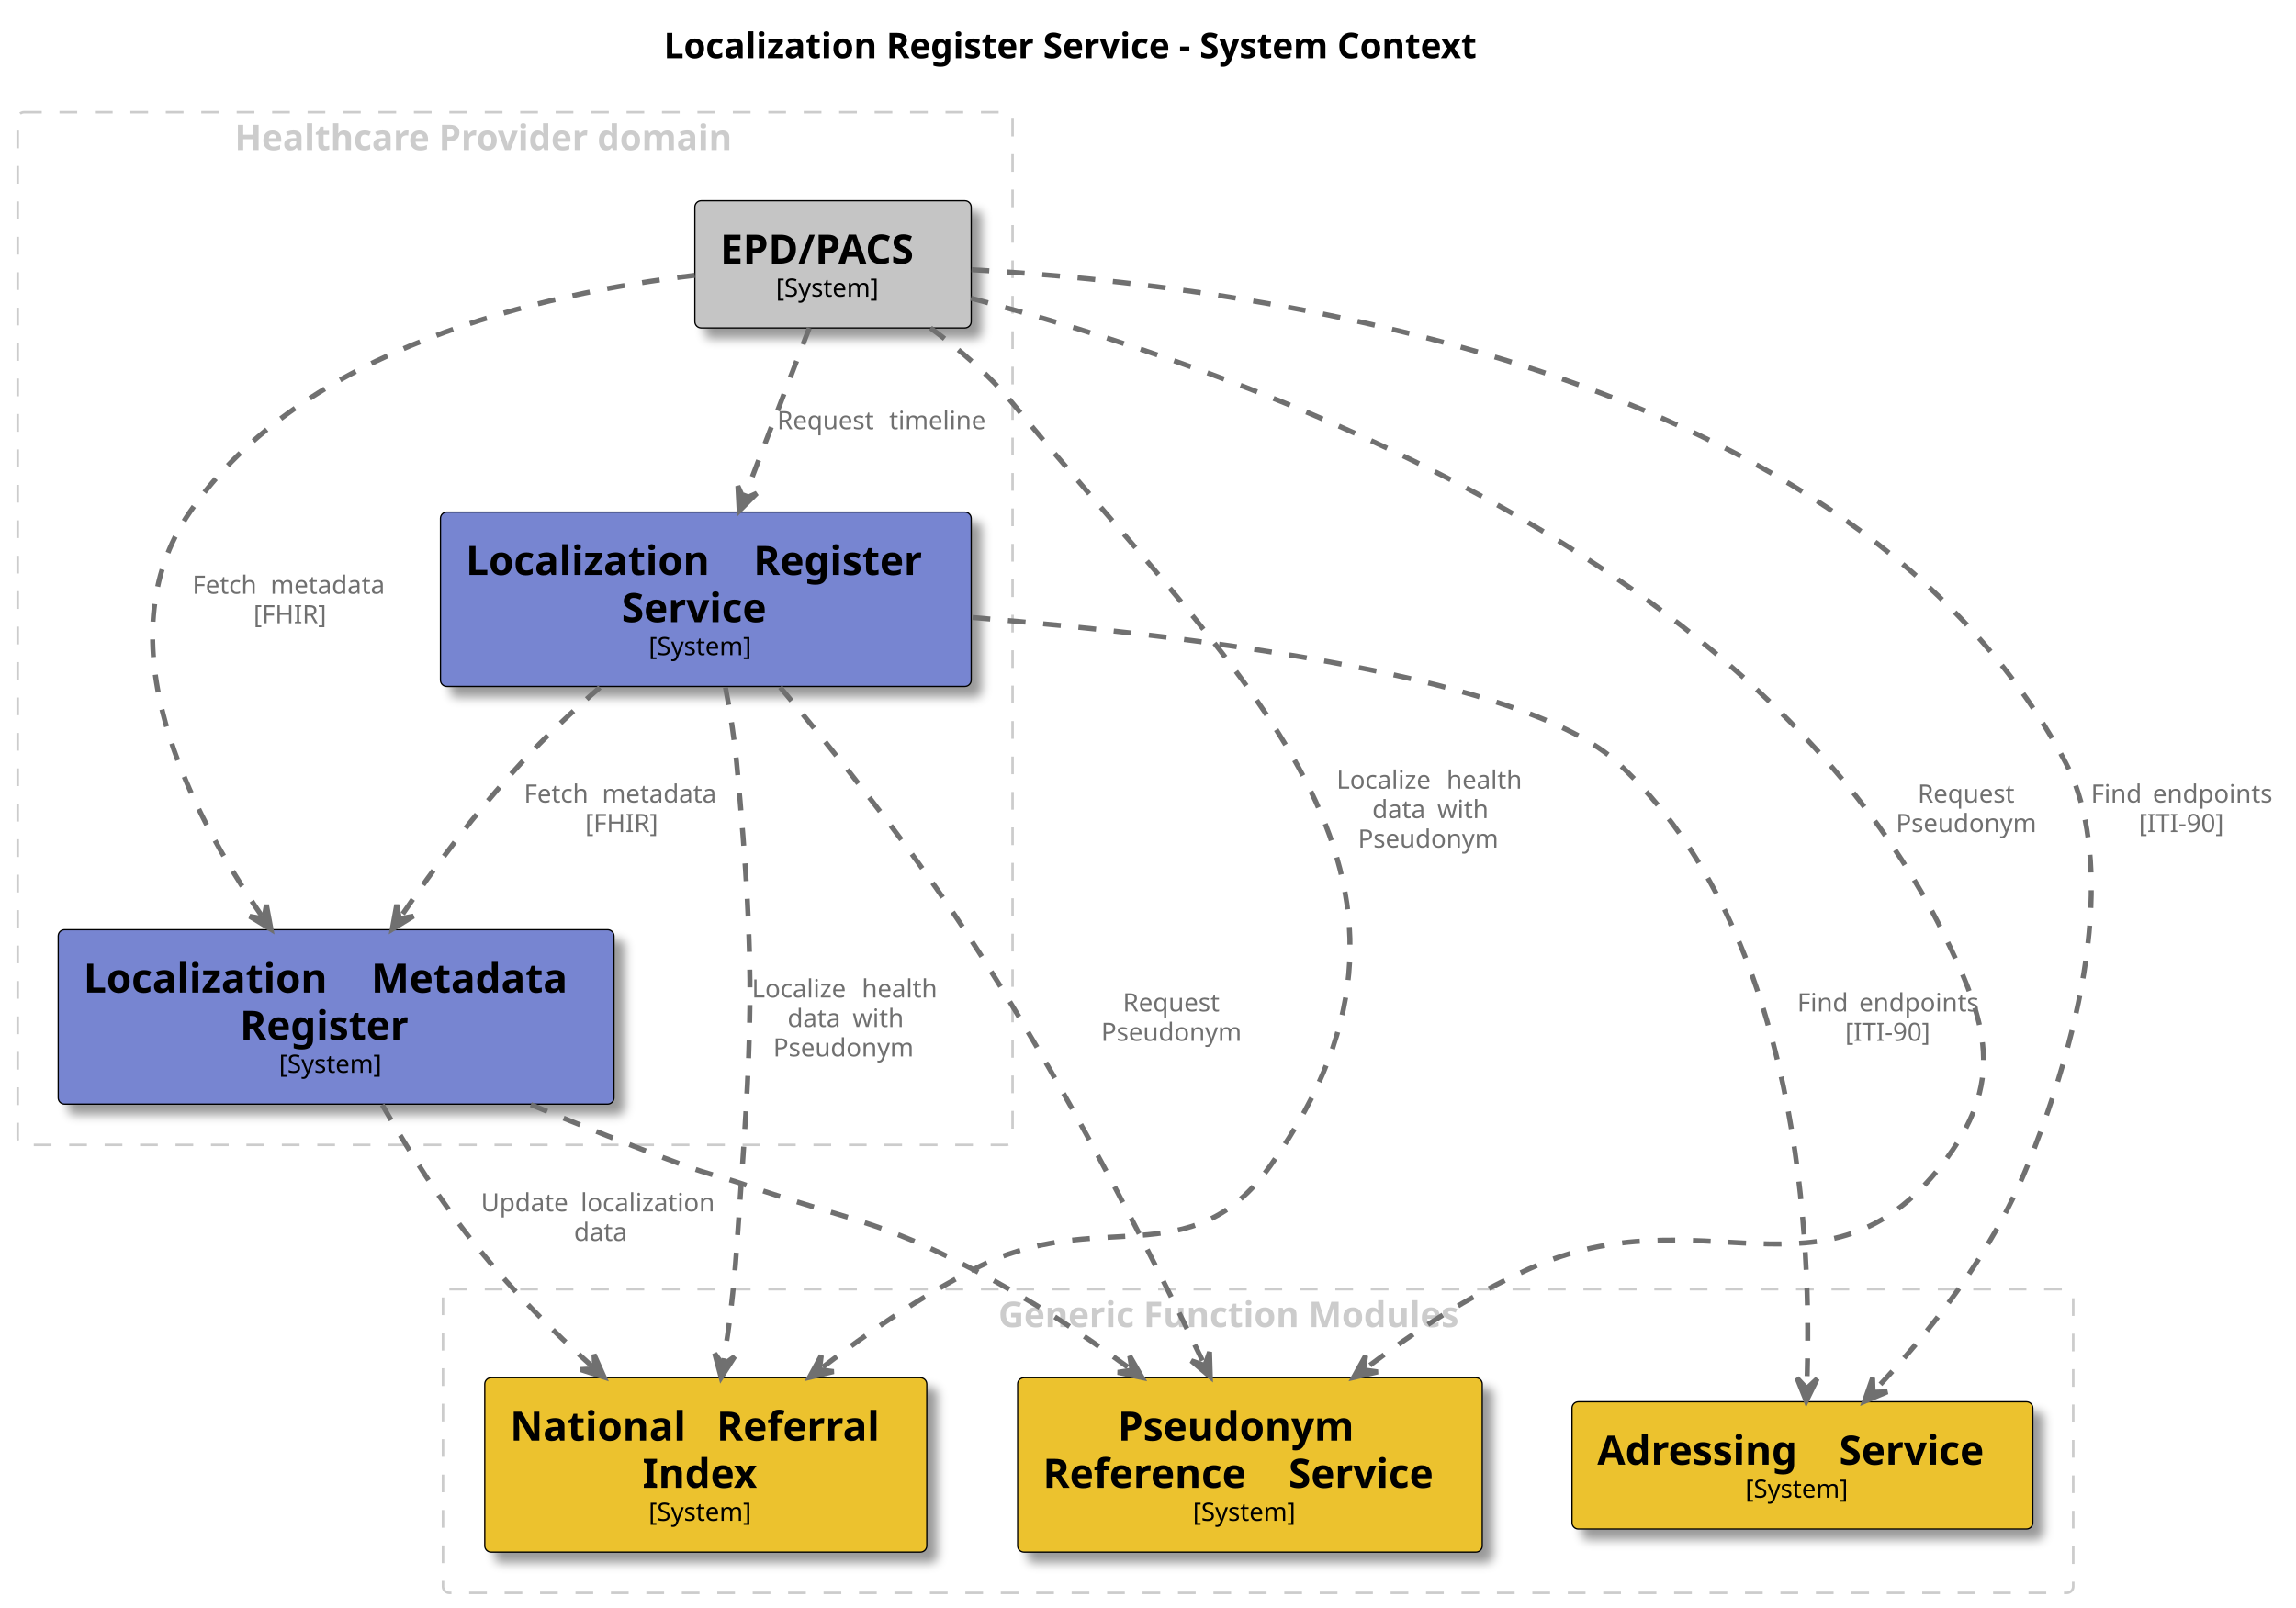
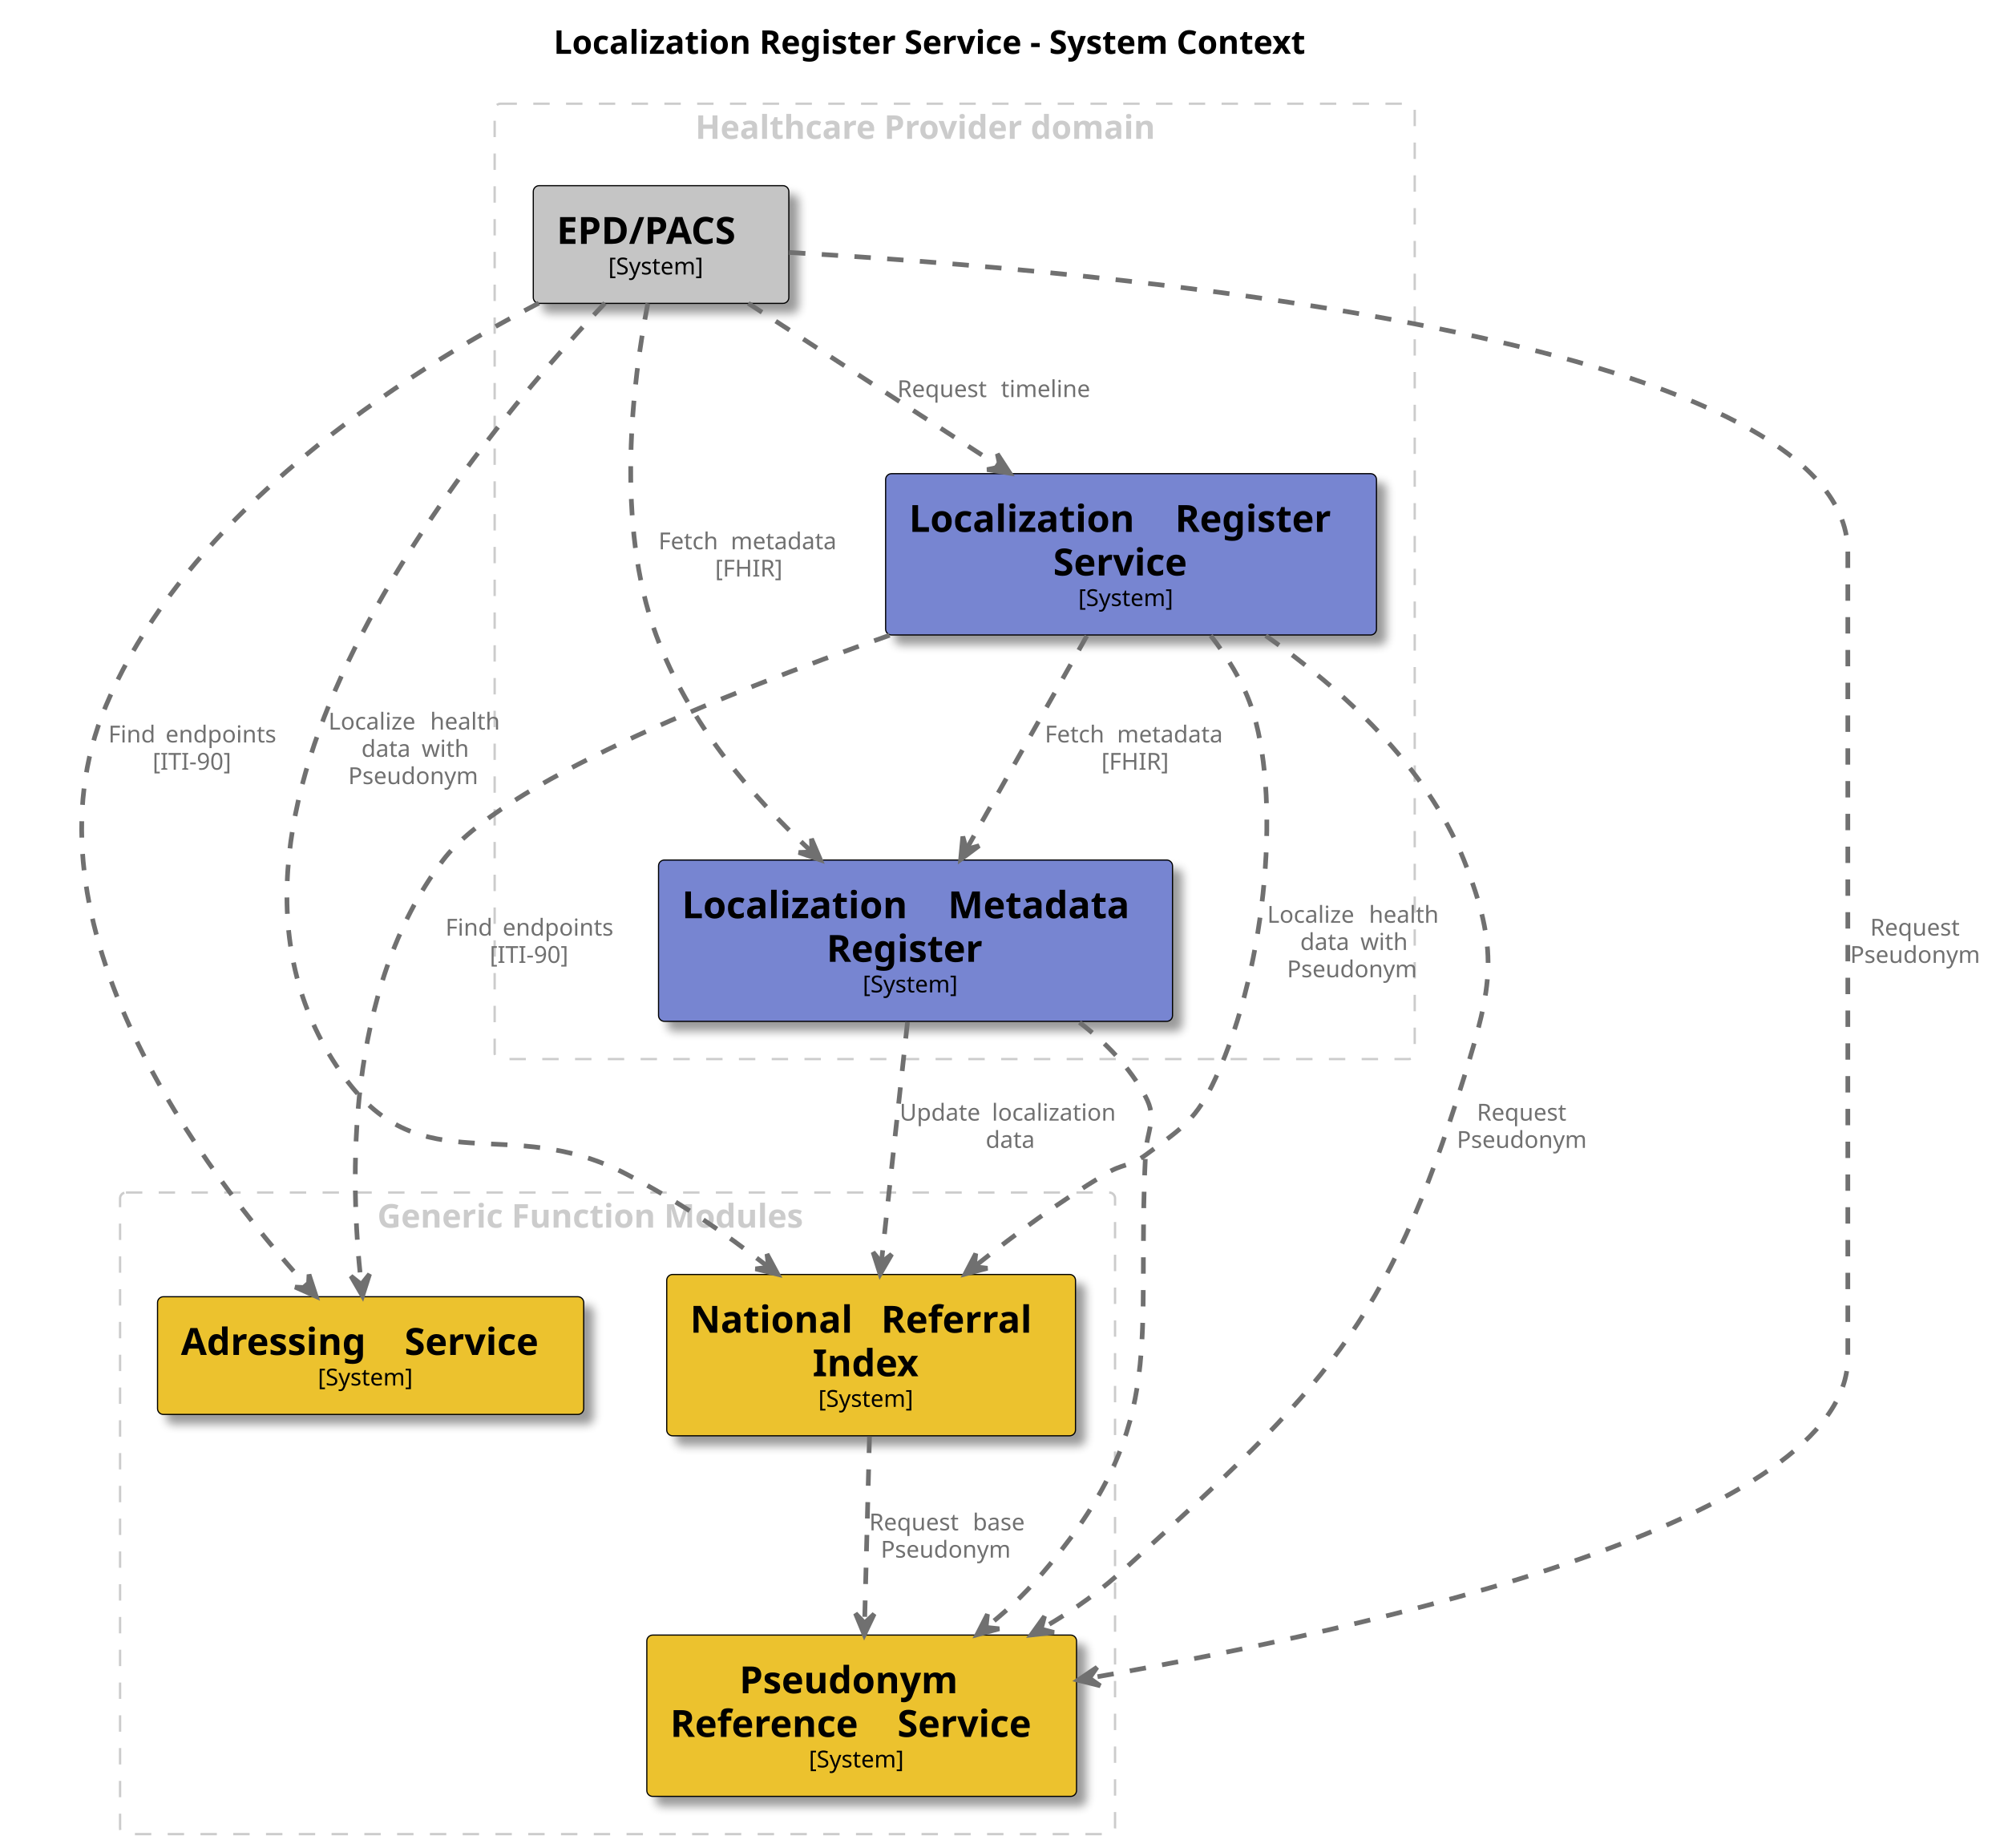
- <svg xmlns="http://www.w3.org/2000/svg" contentStyleType="text/css" height="635px" preserveAspectRatio="none" style="width:907px;height:635px;background:#FFFFFF;" version="1.1" viewBox="0 0 907 635" width="907px" zoomAndPan="magnify">
+ <svg xmlns="http://www.w3.org/2000/svg" contentStyleType="text/css" height="789px" preserveAspectRatio="none" style="width:856px;height:789px;background:#FFFFFF;" version="1.1" viewBox="0 0 856 789" width="856px" zoomAndPan="magnify">
  <defs>
-     <filter height="300%" id="f183mgp2552uwe" width="300%" x="-1" y="-1">
+     <filter height="300%" id="f1ecqwmw5v5ol1" width="300%" x="-1" y="-1">
      <feGaussianBlur result="blurOut" stdDeviation="2.0" />
      <feColorMatrix in="blurOut" result="blurOut2" type="matrix" values="0 0 0 0 0 0 0 0 0 0 0 0 0 0 0 0 0 0 .4 0" />
      <feOffset dx="4.0" dy="4.0" in="blurOut2" result="blurOut3" />
      <feBlend in="SourceGraphic" in2="blurOut3" mode="normal" />
    </filter>
  </defs>
  <g>
-     <text fill="#000000" font-family="sans-serif" font-size="14" font-weight="bold" lengthAdjust="spacing" textLength="369.544" x="262.201" y="22.995">Localization Register Service - System Context</text>
+     <text fill="#000000" font-family="sans-serif" font-size="14" font-weight="bold" lengthAdjust="spacing" textLength="369.544" x="236.47" y="22.995">Localization Register Service - System Context</text>
    <g id="cluster_group1">
-       <rect fill="none" height="120" rx="2.5" ry="2.5" style="stroke:#CCCCCC;stroke-width:1.0;stroke-dasharray:7.0,7.0;" width="644" x="175" y="509.297" />
-       <text fill="#CCCCCC" font-family="sans-serif" font-size="14" font-weight="bold" lengthAdjust="spacing" textLength="205.235" x="394.382" y="524.292">Generic Function Modules</text>
+       <rect fill="none" height="274" rx="2.5" ry="2.5" style="stroke:#CCCCCC;stroke-width:1.0;stroke-dasharray:7.0,7.0;" width="425" x="51.29" y="509.297" />
+       <text fill="#CCCCCC" font-family="sans-serif" font-size="14" font-weight="bold" lengthAdjust="spacing" textLength="205.235" x="161.172" y="524.292">Generic Function Modules</text>
    </g>
    <g id="cluster_group2">
-       <rect fill="none" height="408" rx="2.5" ry="2.5" style="stroke:#CCCCCC;stroke-width:1.0;stroke-dasharray:7.0,7.0;" width="393" x="7" y="44.297" />
-       <text fill="#CCCCCC" font-family="sans-serif" font-size="14" font-weight="bold" lengthAdjust="spacing" textLength="221.58" x="92.71" y="59.292">Healthcare Provider domain</text>
+       <rect fill="none" height="408" rx="2.5" ry="2.5" style="stroke:#CCCCCC;stroke-width:1.0;stroke-dasharray:7.0,7.0;" width="393" x="211.29" y="44.297" />
+       <text fill="#CCCCCC" font-family="sans-serif" font-size="14" font-weight="bold" lengthAdjust="spacing" textLength="221.58" x="297" y="59.292">Healthcare Provider domain</text>
    </g>
    <g id="elem_PseudonymReferenceService">
-       <rect fill="#ECC22E" filter="url(#f183mgp2552uwe)" height="68.891" rx="2.5" ry="2.5" style="stroke:#000000;stroke-width:0.5;" width="183.539" x="402" y="544.297" />
-       <text fill="#000000" font-family="sans-serif" font-size="16" font-weight="bold" lengthAdjust="spacing" textLength="104.43" x="441.555" y="569.148">Pseudonym</text>
-       <text fill="#000000" font-family="sans-serif" font-size="16" font-weight="bold" lengthAdjust="spacing" textLength="91.453" x="412" y="587.773">Reference</text>
-       <text fill="#000000" font-family="sans-serif" font-size="16" font-weight="bold" lengthAdjust="spacing" textLength="5.57" x="503.453" y="587.773"> </text>
-       <text fill="#000000" font-family="sans-serif" font-size="16" font-weight="bold" lengthAdjust="spacing" textLength="66.516" x="509.023" y="587.773">Service</text>
-       <text fill="#000000" font-family="sans-serif" font-size="10" lengthAdjust="spacing" textLength="45.093" x="471.223" y="600.829">[System]</text>
+       <rect fill="#ECC22E" filter="url(#f1ecqwmw5v5ol1)" height="68.891" rx="2.5" ry="2.5" style="stroke:#000000;stroke-width:0.5;" width="183.539" x="276.29" y="698.297" />
+       <text fill="#000000" font-family="sans-serif" font-size="16" font-weight="bold" lengthAdjust="spacing" textLength="104.43" x="315.845" y="723.148">Pseudonym</text>
+       <text fill="#000000" font-family="sans-serif" font-size="16" font-weight="bold" lengthAdjust="spacing" textLength="91.453" x="286.29" y="741.773">Reference</text>
+       <text fill="#000000" font-family="sans-serif" font-size="16" font-weight="bold" lengthAdjust="spacing" textLength="5.57" x="377.743" y="741.773"> </text>
+       <text fill="#000000" font-family="sans-serif" font-size="16" font-weight="bold" lengthAdjust="spacing" textLength="66.516" x="383.313" y="741.773">Service</text>
+       <text fill="#000000" font-family="sans-serif" font-size="10" lengthAdjust="spacing" textLength="45.093" x="345.513" y="754.829">[System]</text>
    </g>
    <g id="elem_AdressingService">
-       <rect fill="#ECC22E" filter="url(#f183mgp2552uwe)" height="50.266" rx="2.5" ry="2.5" style="stroke:#000000;stroke-width:0.5;" width="182.039" x="621" y="553.797" />
-       <text fill="#000000" font-family="sans-serif" font-size="16" font-weight="bold" lengthAdjust="spacing" textLength="89.953" x="631" y="578.648">Adressing</text>
-       <text fill="#000000" font-family="sans-serif" font-size="16" font-weight="bold" lengthAdjust="spacing" textLength="5.57" x="720.953" y="578.648"> </text>
-       <text fill="#000000" font-family="sans-serif" font-size="16" font-weight="bold" lengthAdjust="spacing" textLength="66.516" x="726.523" y="578.648">Service</text>
-       <text fill="#000000" font-family="sans-serif" font-size="10" lengthAdjust="spacing" textLength="45.093" x="689.473" y="591.704">[System]</text>
+       <rect fill="#ECC22E" filter="url(#f1ecqwmw5v5ol1)" height="50.266" rx="2.5" ry="2.5" style="stroke:#000000;stroke-width:0.5;" width="182.039" x="67.29" y="553.797" />
+       <text fill="#000000" font-family="sans-serif" font-size="16" font-weight="bold" lengthAdjust="spacing" textLength="89.953" x="77.29" y="578.648">Adressing</text>
+       <text fill="#000000" font-family="sans-serif" font-size="16" font-weight="bold" lengthAdjust="spacing" textLength="5.57" x="167.243" y="578.648"> </text>
+       <text fill="#000000" font-family="sans-serif" font-size="16" font-weight="bold" lengthAdjust="spacing" textLength="66.516" x="172.813" y="578.648">Service</text>
+       <text fill="#000000" font-family="sans-serif" font-size="10" lengthAdjust="spacing" textLength="45.093" x="135.763" y="591.704">[System]</text>
    </g>
    <g id="elem_NationalReferralIndex">
-       <rect fill="#ECC22E" filter="url(#f183mgp2552uwe)" height="68.891" rx="2.5" ry="2.5" style="stroke:#000000;stroke-width:0.5;" width="174.602" x="191.5" y="544.297" />
-       <text fill="#000000" font-family="sans-serif" font-size="16" font-weight="bold" lengthAdjust="spacing" textLength="75.984" x="201.5" y="569.148">National</text>
-       <text fill="#000000" font-family="sans-serif" font-size="16" font-weight="bold" lengthAdjust="spacing" textLength="5.57" x="277.484" y="569.148"> </text>
-       <text fill="#000000" font-family="sans-serif" font-size="16" font-weight="bold" lengthAdjust="spacing" textLength="73.047" x="283.055" y="569.148">Referral</text>
-       <text fill="#000000" font-family="sans-serif" font-size="16" font-weight="bold" lengthAdjust="spacing" textLength="49.969" x="253.816" y="587.773">Index</text>
-       <text fill="#000000" font-family="sans-serif" font-size="10" lengthAdjust="spacing" textLength="45.093" x="256.254" y="600.829">[System]</text>
+       <rect fill="#ECC22E" filter="url(#f1ecqwmw5v5ol1)" height="68.891" rx="2.5" ry="2.5" style="stroke:#000000;stroke-width:0.5;" width="174.602" x="284.79" y="544.297" />
+       <text fill="#000000" font-family="sans-serif" font-size="16" font-weight="bold" lengthAdjust="spacing" textLength="75.984" x="294.79" y="569.148">National</text>
+       <text fill="#000000" font-family="sans-serif" font-size="16" font-weight="bold" lengthAdjust="spacing" textLength="5.57" x="370.774" y="569.148"> </text>
+       <text fill="#000000" font-family="sans-serif" font-size="16" font-weight="bold" lengthAdjust="spacing" textLength="73.047" x="376.345" y="569.148">Referral</text>
+       <text fill="#000000" font-family="sans-serif" font-size="16" font-weight="bold" lengthAdjust="spacing" textLength="49.969" x="347.106" y="587.773">Index</text>
+       <text fill="#000000" font-family="sans-serif" font-size="10" lengthAdjust="spacing" textLength="45.093" x="349.544" y="600.829">[System]</text>
    </g>
    <g id="elem_LocalizationMetadataRegister">
-       <rect fill="#7785D1" filter="url(#f183mgp2552uwe)" height="68.891" rx="2.5" ry="2.5" style="stroke:#000000;stroke-width:0.5;" width="219.547" x="23" y="367.297" />
-       <text fill="#000000" font-family="sans-serif" font-size="16" font-weight="bold" lengthAdjust="spacing" textLength="108.062" x="33" y="392.148">Localization</text>
-       <text fill="#000000" font-family="sans-serif" font-size="16" font-weight="bold" lengthAdjust="spacing" textLength="5.57" x="141.062" y="392.148"> </text>
-       <text fill="#000000" font-family="sans-serif" font-size="16" font-weight="bold" lengthAdjust="spacing" textLength="85.914" x="146.633" y="392.148">Metadata</text>
-       <text fill="#000000" font-family="sans-serif" font-size="16" font-weight="bold" lengthAdjust="spacing" textLength="76.023" x="94.762" y="410.773">Register</text>
-       <text fill="#000000" font-family="sans-serif" font-size="10" lengthAdjust="spacing" textLength="45.093" x="110.227" y="423.829">[System]</text>
+       <rect fill="#7785D1" filter="url(#f1ecqwmw5v5ol1)" height="68.891" rx="2.5" ry="2.5" style="stroke:#000000;stroke-width:0.5;" width="219.547" x="281.29" y="367.297" />
+       <text fill="#000000" font-family="sans-serif" font-size="16" font-weight="bold" lengthAdjust="spacing" textLength="108.062" x="291.29" y="392.148">Localization</text>
+       <text fill="#000000" font-family="sans-serif" font-size="16" font-weight="bold" lengthAdjust="spacing" textLength="5.57" x="399.353" y="392.148"> </text>
+       <text fill="#000000" font-family="sans-serif" font-size="16" font-weight="bold" lengthAdjust="spacing" textLength="85.914" x="404.923" y="392.148">Metadata</text>
+       <text fill="#000000" font-family="sans-serif" font-size="16" font-weight="bold" lengthAdjust="spacing" textLength="76.023" x="353.052" y="410.773">Register</text>
+       <text fill="#000000" font-family="sans-serif" font-size="10" lengthAdjust="spacing" textLength="45.093" x="368.517" y="423.829">[System]</text>
    </g>
    <g id="elem_LocalizationRegisterService">
-       <rect fill="#7785D1" filter="url(#f183mgp2552uwe)" height="68.891" rx="2.5" ry="2.5" style="stroke:#000000;stroke-width:0.5;" width="209.656" x="174" y="202.297" />
-       <text fill="#000000" font-family="sans-serif" font-size="16" font-weight="bold" lengthAdjust="spacing" textLength="108.062" x="184" y="227.148">Localization</text>
-       <text fill="#000000" font-family="sans-serif" font-size="16" font-weight="bold" lengthAdjust="spacing" textLength="5.57" x="292.062" y="227.148"> </text>
-       <text fill="#000000" font-family="sans-serif" font-size="16" font-weight="bold" lengthAdjust="spacing" textLength="76.023" x="297.633" y="227.148">Register</text>
-       <text fill="#000000" font-family="sans-serif" font-size="16" font-weight="bold" lengthAdjust="spacing" textLength="66.516" x="245.57" y="245.773">Service</text>
-       <text fill="#000000" font-family="sans-serif" font-size="10" lengthAdjust="spacing" textLength="45.093" x="256.282" y="258.829">[System]</text>
+       <rect fill="#7785D1" filter="url(#f1ecqwmw5v5ol1)" height="68.891" rx="2.5" ry="2.5" style="stroke:#000000;stroke-width:0.5;" width="209.656" x="378.29" y="202.297" />
+       <text fill="#000000" font-family="sans-serif" font-size="16" font-weight="bold" lengthAdjust="spacing" textLength="108.062" x="388.29" y="227.148">Localization</text>
+       <text fill="#000000" font-family="sans-serif" font-size="16" font-weight="bold" lengthAdjust="spacing" textLength="5.57" x="496.353" y="227.148"> </text>
+       <text fill="#000000" font-family="sans-serif" font-size="16" font-weight="bold" lengthAdjust="spacing" textLength="76.023" x="501.923" y="227.148">Register</text>
+       <text fill="#000000" font-family="sans-serif" font-size="16" font-weight="bold" lengthAdjust="spacing" textLength="66.516" x="449.86" y="245.773">Service</text>
+       <text fill="#000000" font-family="sans-serif" font-size="10" lengthAdjust="spacing" textLength="45.093" x="460.572" y="258.829">[System]</text>
    </g>
    <g id="elem_EPDPACS">
-       <rect fill="#C5C5C5" filter="url(#f183mgp2552uwe)" height="50.266" rx="2.5" ry="2.5" style="stroke:#000000;stroke-width:0.5;" width="109.156" x="274.5" y="79.297" />
-       <text fill="#000000" font-family="sans-serif" font-size="16" font-weight="bold" lengthAdjust="spacing" textLength="89.156" x="284.5" y="104.148">EPD/PACS</text>
-       <text fill="#000000" font-family="sans-serif" font-size="10" lengthAdjust="spacing" textLength="45.093" x="306.532" y="117.204">[System]</text>
+       <rect fill="#C5C5C5" filter="url(#f1ecqwmw5v5ol1)" height="50.266" rx="2.5" ry="2.5" style="stroke:#000000;stroke-width:0.5;" width="109.156" x="227.79" y="79.297" />
+       <text fill="#000000" font-family="sans-serif" font-size="16" font-weight="bold" lengthAdjust="spacing" textLength="89.156" x="237.79" y="104.148">EPD/PACS</text>
+       <text fill="#000000" font-family="sans-serif" font-size="10" lengthAdjust="spacing" textLength="45.093" x="259.822" y="117.204">[System]</text>
    </g>
    <g id="link_LocalizationMetadataRegister_NationalReferralIndex">
-       <path d="M150.99,436.447 C161.12,454.127 174.61,475.707 189,493.297 C203.79,511.377 217.836,525.378 234.216,540.088 " fill="none" id="LocalizationMetadataRegister-to-NationalReferralIndex" style="stroke:#707070;stroke-width:2.0;stroke-dasharray:7.0,7.0;" />
-       <polygon fill="#707070" points="238.68,544.097,234.656,535.107,234.96,540.756,229.311,541.059,238.68,544.097" style="stroke:#707070;stroke-width:2.0;" />
-       <text fill="#707070" font-family="sans-serif" font-size="10" lengthAdjust="spacing" textLength="36.216" x="190" y="478.579">Update</text>
-       <text fill="#707070" font-family="sans-serif" font-size="10" lengthAdjust="spacing" textLength="3.179" x="226.216" y="478.579"> </text>
-       <text fill="#707070" font-family="sans-serif" font-size="10" lengthAdjust="spacing" textLength="56.611" x="229.394" y="478.579">localization</text>
-       <text fill="#707070" font-family="sans-serif" font-size="10" lengthAdjust="spacing" textLength="22.524" x="226.741" y="490.22">data</text>
+       <path d="M387.63,436.537 C384.26,467.527 379.948,507.242 376.588,538.192 " fill="none" id="LocalizationMetadataRegister-to-NationalReferralIndex" style="stroke:#707070;stroke-width:2.0;stroke-dasharray:7.0,7.0;" />
+       <polygon fill="#707070" points="375.94,544.157,380.888,535.641,376.48,539.186,372.935,534.778,375.94,544.157" style="stroke:#707070;stroke-width:2.0;" />
+       <text fill="#707070" font-family="sans-serif" font-size="10" lengthAdjust="spacing" textLength="36.216" x="384.29" y="478.579">Update</text>
+       <text fill="#707070" font-family="sans-serif" font-size="10" lengthAdjust="spacing" textLength="3.179" x="420.506" y="478.579"> </text>
+       <text fill="#707070" font-family="sans-serif" font-size="10" lengthAdjust="spacing" textLength="56.611" x="423.685" y="478.579">localization</text>
+       <text fill="#707070" font-family="sans-serif" font-size="10" lengthAdjust="spacing" textLength="22.524" x="421.031" y="490.22">data</text>
+     </g>
+     <g id="link_NationalReferralIndex_PseudonymReferenceService">
+       <path d="M371.4,613.527 C370.74,638.717 370,666.989 369.33,692.159 " fill="none" id="NationalReferralIndex-to-PseudonymReferenceService" style="stroke:#707070;stroke-width:2.0;stroke-dasharray:7.0,7.0;" />
+       <polygon fill="#707070" points="369.17,698.157,373.408,689.266,369.303,693.159,365.411,689.054,369.17,698.157" style="stroke:#707070;stroke-width:2.0;" />
+       <text fill="#707070" font-family="sans-serif" font-size="10" lengthAdjust="spacing" textLength="41.069" x="371.29" y="653.579">Request</text>
+       <text fill="#707070" font-family="sans-serif" font-size="10" lengthAdjust="spacing" textLength="3.179" x="412.359" y="653.579"> </text>
+       <text fill="#707070" font-family="sans-serif" font-size="10" lengthAdjust="spacing" textLength="23.838" x="415.538" y="653.579">base</text>
+       <text fill="#707070" font-family="sans-serif" font-size="10" lengthAdjust="spacing" textLength="58.193" x="376.236" y="665.22">Pseudonym</text>
    </g>
    <g id="link_LocalizationMetadataRegister_PseudonymReferenceService">
-       <path d="M209.69,436.377 C229.23,444.547 250.28,453.017 270,460.297 C280.94,464.337 283.97,464.487 295,468.297 C334.88,482.067 346.61,481.767 384,501.297 C407.3,513.467 426.619,526.252 446.349,540.702 " fill="none" id="LocalizationMetadataRegister-to-PseudonymReferenceService" style="stroke:#707070;stroke-width:2.0;stroke-dasharray:7.0,7.0;" />
-       <polygon fill="#707070" points="451.19,544.247,446.293,535.702,447.156,541.293,441.566,542.156,451.19,544.247" style="stroke:#707070;stroke-width:2.0;" />
-       <text fill="#000000" font-family="sans-serif" font-size="10" lengthAdjust="spacing" textLength="3.179" x="366" y="484.579"> </text>
+       <path d="M461.11,436.657 C472.45,445.347 482.63,455.847 489.29,468.297 C494.53,478.097 489.84,482.197 489.29,493.297 C485.31,573.077 499.29,606.817 448.29,668.297 C439.34,679.077 432.961,685.478 421.971,694.388 " fill="none" id="LocalizationMetadataRegister-to-PseudonymReferenceService" style="stroke:#707070;stroke-width:2.0;stroke-dasharray:7.0,7.0;" />
+       <polygon fill="#707070" points="417.31,698.167,426.82,695.606,421.194,695.018,421.782,689.392,417.31,698.167" style="stroke:#707070;stroke-width:2.0;" />
+       <text fill="#000000" font-family="sans-serif" font-size="10" lengthAdjust="spacing" textLength="3.179" x="489.29" y="582.579"> </text>
    </g>
    <g id="link_LocalizationRegisterService_PseudonymReferenceService">
-       <path d="M308.19,271.477 C329.58,296.917 358.65,333.187 381,367.297 C420.09,426.977 455.057,496.081 475.507,538.551 " fill="none" id="LocalizationRegisterService-to-PseudonymReferenceService" style="stroke:#707070;stroke-width:2.0;stroke-dasharray:7.0,7.0;" />
-       <polygon fill="#707070" points="478.11,543.957,477.809,534.113,475.941,539.452,470.601,537.583,478.11,543.957" style="stroke:#707070;stroke-width:2.0;" />
-       <text fill="#707070" font-family="sans-serif" font-size="10" lengthAdjust="spacing" textLength="41.069" x="443.562" y="399.579">Request</text>
-       <text fill="#707070" font-family="sans-serif" font-size="10" lengthAdjust="spacing" textLength="58.193" x="435" y="411.22">Pseudonym</text>
+       <path d="M540.65,271.467 C572.67,293.957 609.26,326.817 625.29,367.297 C640.51,405.727 637.55,420.827 625.29,460.297 C592.01,567.437 565.26,592.787 482.29,668.297 C469.89,679.577 460.308,686.616 445.598,695.226 " fill="none" id="LocalizationRegisterService-to-PseudonymReferenceService" style="stroke:#707070;stroke-width:2.0;stroke-dasharray:7.0,7.0;" />
+       <polygon fill="#707070" points="440.42,698.257,450.208,697.163,444.735,695.731,446.167,690.258,440.42,698.257" style="stroke:#707070;stroke-width:2.0;" />
+       <text fill="#707070" font-family="sans-serif" font-size="10" lengthAdjust="spacing" textLength="41.069" x="630.852" y="478.579">Request</text>
+       <text fill="#707070" font-family="sans-serif" font-size="10" lengthAdjust="spacing" textLength="58.193" x="622.29" y="490.22">Pseudonym</text>
    </g>
    <g id="link_LocalizationRegisterService_NationalReferralIndex">
-       <path d="M286.59,271.577 C288.41,281.127 290.09,291.577 291,301.297 C298.96,386.257 297.01,408.177 291,493.297 C289.81,510.147 288.228,522.819 285.808,538.269 " fill="none" id="LocalizationRegisterService-to-NationalReferralIndex" style="stroke:#707070;stroke-width:2.0;stroke-dasharray:7.0,7.0;" />
-       <polygon fill="#707070" points="284.88,544.197,290.224,535.924,285.654,539.257,282.321,534.686,284.88,544.197" style="stroke:#707070;stroke-width:2.0;" />
-       <text fill="#707070" font-family="sans-serif" font-size="10" lengthAdjust="spacing" textLength="40.273" x="297" y="394.079">Localize</text>
-       <text fill="#707070" font-family="sans-serif" font-size="10" lengthAdjust="spacing" textLength="3.179" x="337.273" y="394.079"> </text>
-       <text fill="#707070" font-family="sans-serif" font-size="10" lengthAdjust="spacing" textLength="31.655" x="340.452" y="394.079">health</text>
-       <text fill="#707070" font-family="sans-serif" font-size="10" lengthAdjust="spacing" textLength="22.524" x="311.094" y="405.72">data</text>
-       <text fill="#707070" font-family="sans-serif" font-size="10" lengthAdjust="spacing" textLength="3.179" x="333.619" y="405.72"> </text>
-       <text fill="#707070" font-family="sans-serif" font-size="10" lengthAdjust="spacing" textLength="21.216" x="336.797" y="405.72">with</text>
-       <text fill="#707070" font-family="sans-serif" font-size="10" lengthAdjust="spacing" textLength="58.193" x="305.457" y="417.36">Pseudonym</text>
+       <path d="M517.14,271.437 C524.15,280.427 530.53,290.627 534.29,301.297 C547.17,337.907 541.69,411.407 519.29,460.297 C511.03,478.317 505.23,481.517 489.29,493.297 C482.57,498.257 479.42,496.957 472.29,501.297 C451.56,513.907 434.705,526.231 416.935,540.371 " fill="none" id="LocalizationRegisterService-to-NationalReferralIndex" style="stroke:#707070;stroke-width:2.0;stroke-dasharray:7.0,7.0;" />
+       <polygon fill="#707070" points="412.24,544.107,421.773,541.633,416.152,540.994,416.792,535.373,412.24,544.107" style="stroke:#707070;stroke-width:2.0;" />
+       <text fill="#707070" font-family="sans-serif" font-size="10" lengthAdjust="spacing" textLength="40.273" x="541.29" y="394.079">Localize</text>
+       <text fill="#707070" font-family="sans-serif" font-size="10" lengthAdjust="spacing" textLength="3.179" x="581.563" y="394.079"> </text>
+       <text fill="#707070" font-family="sans-serif" font-size="10" lengthAdjust="spacing" textLength="31.655" x="584.742" y="394.079">health</text>
+       <text fill="#707070" font-family="sans-serif" font-size="10" lengthAdjust="spacing" textLength="22.524" x="555.384" y="405.72">data</text>
+       <text fill="#707070" font-family="sans-serif" font-size="10" lengthAdjust="spacing" textLength="3.179" x="577.909" y="405.72"> </text>
+       <text fill="#707070" font-family="sans-serif" font-size="10" lengthAdjust="spacing" textLength="21.216" x="581.087" y="405.72">with</text>
+       <text fill="#707070" font-family="sans-serif" font-size="10" lengthAdjust="spacing" textLength="58.193" x="549.747" y="417.36">Pseudonym</text>
    </g>
    <g id="link_LocalizationRegisterService_AdressingService">
-       <path d="M384.2,243.957 C476.85,251.537 602.57,267.787 639,301.297 C712.08,368.517 715.751,493.471 713.761,547.551 " fill="none" id="LocalizationRegisterService-to-AdressingService" style="stroke:#707070;stroke-width:2.0;stroke-dasharray:7.0,7.0;" />
-       <polygon fill="#707070" points="713.54,553.547,717.868,544.7,713.724,548.55,709.874,544.406,713.54,553.547" style="stroke:#707070;stroke-width:2.0;" />
-       <text fill="#707070" font-family="sans-serif" font-size="10" lengthAdjust="spacing" textLength="21.216" x="710" y="399.579">Find</text>
-       <text fill="#707070" font-family="sans-serif" font-size="10" lengthAdjust="spacing" textLength="3.179" x="731.216" y="399.579"> </text>
-       <text fill="#707070" font-family="sans-serif" font-size="10" lengthAdjust="spacing" textLength="49.551" x="734.394" y="399.579">endpoints</text>
-       <text fill="#707070" font-family="sans-serif" font-size="10" lengthAdjust="spacing" textLength="36.143" x="728.901" y="411.22">[ITI-90]</text>
+       <path d="M379.99,271.307 C305.49,297.597 213.88,335.017 189.29,367.297 C146.98,422.827 149.603,505.132 154.203,547.532 " fill="none" id="LocalizationRegisterService-to-AdressingService" style="stroke:#707070;stroke-width:2.0;stroke-dasharray:7.0,7.0;" />
+       <polygon fill="#707070" points="154.85,553.497,157.856,544.118,154.311,548.526,149.903,544.981,154.85,553.497" style="stroke:#707070;stroke-width:2.0;" />
+       <text fill="#707070" font-family="sans-serif" font-size="10" lengthAdjust="spacing" textLength="21.216" x="190.29" y="399.579">Find</text>
+       <text fill="#707070" font-family="sans-serif" font-size="10" lengthAdjust="spacing" textLength="3.179" x="211.506" y="399.579"> </text>
+       <text fill="#707070" font-family="sans-serif" font-size="10" lengthAdjust="spacing" textLength="49.551" x="214.685" y="399.579">endpoints</text>
+       <text fill="#707070" font-family="sans-serif" font-size="10" lengthAdjust="spacing" textLength="36.143" x="209.191" y="411.22">[ITI-90]</text>
    </g>
    <g id="link_LocalizationRegisterService_LocalizationMetadataRegister">
-       <path d="M236.98,271.547 C226.43,280.757 215.44,291.037 206,301.297 C187.14,321.787 171.998,342.175 158.328,362.155 " fill="none" id="LocalizationRegisterService-to-LocalizationMetadataRegister" style="stroke:#707070;stroke-width:2.0;stroke-dasharray:7.0,7.0;" />
-       <polygon fill="#707070" points="154.94,367.107,163.323,361.938,157.763,362.98,156.721,357.42,154.94,367.107" style="stroke:#707070;stroke-width:2.0;" />
-       <text fill="#707070" font-family="sans-serif" font-size="10" lengthAdjust="spacing" textLength="27.661" x="207" y="317.079">Fetch</text>
-       <text fill="#707070" font-family="sans-serif" font-size="10" lengthAdjust="spacing" textLength="3.179" x="234.661" y="317.079"> </text>
-       <text fill="#707070" font-family="sans-serif" font-size="10" lengthAdjust="spacing" textLength="48.467" x="237.84" y="317.079">metadata</text>
-       <text fill="#707070" font-family="sans-serif" font-size="10" lengthAdjust="spacing" textLength="30.972" x="231.167" y="328.72">[FHIR]</text>
+       <path d="M464.23,271.567 C448.44,299.547 429.059,333.882 413.279,361.842 " fill="none" id="LocalizationRegisterService-to-LocalizationMetadataRegister" style="stroke:#707070;stroke-width:2.0;stroke-dasharray:7.0,7.0;" />
+       <polygon fill="#707070" points="410.33,367.067,418.237,361.195,412.788,362.712,411.27,357.263,410.33,367.067" style="stroke:#707070;stroke-width:2.0;" />
+       <text fill="#707070" font-family="sans-serif" font-size="10" lengthAdjust="spacing" textLength="27.661" x="446.29" y="317.079">Fetch</text>
+       <text fill="#707070" font-family="sans-serif" font-size="10" lengthAdjust="spacing" textLength="3.179" x="473.951" y="317.079"> </text>
+       <text fill="#707070" font-family="sans-serif" font-size="10" lengthAdjust="spacing" textLength="48.467" x="477.13" y="317.079">metadata</text>
+       <text fill="#707070" font-family="sans-serif" font-size="10" lengthAdjust="spacing" textLength="30.972" x="470.457" y="328.72">[FHIR]</text>
    </g>
    <g id="link_EPDPACS_NationalReferralIndex">
-       <path d="M367.57,129.567 C378.98,138.007 390.85,148.177 400,159.297 C489.72,268.397 583.71,345.077 502,460.297 C470.13,505.237 433.85,475.797 385,501.297 C362.17,513.217 343.504,525.959 324.504,540.509 " fill="none" id="EPDPACS-to-NationalReferralIndex" style="stroke:#707070;stroke-width:2.0;stroke-dasharray:7.0,7.0;" />
-       <polygon fill="#707070" points="319.74,544.157,329.317,541.861,323.71,541.117,324.454,535.509,319.74,544.157" style="stroke:#707070;stroke-width:2.0;" />
-       <text fill="#707070" font-family="sans-serif" font-size="10" lengthAdjust="spacing" textLength="40.273" x="528" y="311.579">Localize</text>
-       <text fill="#707070" font-family="sans-serif" font-size="10" lengthAdjust="spacing" textLength="3.179" x="568.273" y="311.579"> </text>
-       <text fill="#707070" font-family="sans-serif" font-size="10" lengthAdjust="spacing" textLength="31.655" x="571.452" y="311.579">health</text>
-       <text fill="#707070" font-family="sans-serif" font-size="10" lengthAdjust="spacing" textLength="22.524" x="542.094" y="323.22">data</text>
-       <text fill="#707070" font-family="sans-serif" font-size="10" lengthAdjust="spacing" textLength="3.179" x="564.619" y="323.22"> </text>
-       <text fill="#707070" font-family="sans-serif" font-size="10" lengthAdjust="spacing" textLength="21.216" x="567.797" y="323.22">with</text>
-       <text fill="#707070" font-family="sans-serif" font-size="10" lengthAdjust="spacing" textLength="58.193" x="536.457" y="334.86">Pseudonym</text>
+       <path d="M258.41,129.417 C201.34,190.017 67.52,351.577 147.29,460.297 C180.63,505.737 217.28,475.297 267.29,501.297 C290.1,513.157 308.679,525.95 327.529,540.57 " fill="none" id="EPDPACS-to-NationalReferralIndex" style="stroke:#707070;stroke-width:2.0;stroke-dasharray:7.0,7.0;" />
+       <polygon fill="#707070" points="332.27,544.247,327.61,535.57,328.319,541.183,322.707,541.892,332.27,544.247" style="stroke:#707070;stroke-width:2.0;" />
+       <text fill="#707070" font-family="sans-serif" font-size="10" lengthAdjust="spacing" textLength="40.273" x="140.29" y="311.579">Localize</text>
+       <text fill="#707070" font-family="sans-serif" font-size="10" lengthAdjust="spacing" textLength="3.179" x="180.563" y="311.579"> </text>
+       <text fill="#707070" font-family="sans-serif" font-size="10" lengthAdjust="spacing" textLength="31.655" x="183.742" y="311.579">health</text>
+       <text fill="#707070" font-family="sans-serif" font-size="10" lengthAdjust="spacing" textLength="22.524" x="154.384" y="323.22">data</text>
+       <text fill="#707070" font-family="sans-serif" font-size="10" lengthAdjust="spacing" textLength="3.179" x="176.909" y="323.22"> </text>
+       <text fill="#707070" font-family="sans-serif" font-size="10" lengthAdjust="spacing" textLength="21.216" x="180.087" y="323.22">with</text>
+       <text fill="#707070" font-family="sans-serif" font-size="10" lengthAdjust="spacing" textLength="58.193" x="148.747" y="334.86">Pseudonym</text>
    </g>
    <g id="link_EPDPACS_AdressingService">
-       <path d="M383.8,106.567 C492.66,112.517 732.8,143.737 816,301.297 C831.25,330.177 831.56,384.827 801,460.297 C786.3,496.587 761.492,527.097 740.602,549.297 " fill="none" id="EPDPACS-to-AdressingService" style="stroke:#707070;stroke-width:2.0;stroke-dasharray:7.0,7.0;" />
-       <polygon fill="#707070" points="736.49,553.667,745.571,549.854,739.917,550.025,739.745,544.371,736.49,553.667" style="stroke:#707070;stroke-width:2.0;" />
-       <text fill="#707070" font-family="sans-serif" font-size="10" lengthAdjust="spacing" textLength="21.216" x="826" y="317.079">Find</text>
-       <text fill="#707070" font-family="sans-serif" font-size="10" lengthAdjust="spacing" textLength="3.179" x="847.216" y="317.079"> </text>
-       <text fill="#707070" font-family="sans-serif" font-size="10" lengthAdjust="spacing" textLength="49.551" x="850.394" y="317.079">endpoints</text>
-       <text fill="#707070" font-family="sans-serif" font-size="10" lengthAdjust="spacing" textLength="36.143" x="844.901" y="328.72">[ITI-90]</text>
+       <path d="M230.18,129.437 C171.65,159.917 80.29,218.557 45.29,301.297 C6,394.187 87.622,501.081 131.032,549.221 " fill="none" id="EPDPACS-to-AdressingService" style="stroke:#707070;stroke-width:2.0;stroke-dasharray:7.0,7.0;" />
+       <polygon fill="#707070" points="135.05,553.677,131.994,544.314,131.702,549.964,126.052,549.672,135.05,553.677" style="stroke:#707070;stroke-width:2.0;" />
+       <text fill="#707070" font-family="sans-serif" font-size="10" lengthAdjust="spacing" textLength="21.216" x="46.29" y="317.079">Find</text>
+       <text fill="#707070" font-family="sans-serif" font-size="10" lengthAdjust="spacing" textLength="3.179" x="67.506" y="317.079"> </text>
+       <text fill="#707070" font-family="sans-serif" font-size="10" lengthAdjust="spacing" textLength="49.551" x="70.684" y="317.079">endpoints</text>
+       <text fill="#707070" font-family="sans-serif" font-size="10" lengthAdjust="spacing" textLength="36.143" x="65.191" y="328.72">[ITI-90]</text>
    </g>
    <g id="link_EPDPACS_LocalizationMetadataRegister">
-       <path d="M274.46,108.777 C214.17,115.877 119.71,137.367 75,202.297 C39.98,253.157 74.795,320.337 103.645,362.197 " fill="none" id="EPDPACS-to-LocalizationMetadataRegister" style="stroke:#707070;stroke-width:2.0;stroke-dasharray:7.0,7.0;" />
-       <polygon fill="#707070" points="107.05,367.137,105.236,357.457,104.213,363.02,98.649,361.996,107.05,367.137" style="stroke:#707070;stroke-width:2.0;" />
-       <text fill="#707070" font-family="sans-serif" font-size="10" lengthAdjust="spacing" textLength="27.661" x="76" y="234.579">Fetch</text>
-       <text fill="#707070" font-family="sans-serif" font-size="10" lengthAdjust="spacing" textLength="3.179" x="103.661" y="234.579"> </text>
-       <text fill="#707070" font-family="sans-serif" font-size="10" lengthAdjust="spacing" textLength="48.467" x="106.84" y="234.579">metadata</text>
-       <text fill="#707070" font-family="sans-serif" font-size="10" lengthAdjust="spacing" textLength="30.972" x="100.168" y="246.22">[FHIR]</text>
+       <path d="M276.72,129.577 C270.28,162.757 262.64,223.587 280.29,271.297 C294.31,309.207 320.547,339.42 346.087,363.18 " fill="none" id="EPDPACS-to-LocalizationMetadataRegister" style="stroke:#707070;stroke-width:2.0;stroke-dasharray:7.0,7.0;" />
+       <polygon fill="#707070" points="350.48,367.267,346.615,358.208,346.819,363.861,341.166,364.065,350.48,367.267" style="stroke:#707070;stroke-width:2.0;" />
+       <text fill="#707070" font-family="sans-serif" font-size="10" lengthAdjust="spacing" textLength="27.661" x="281.29" y="234.579">Fetch</text>
+       <text fill="#707070" font-family="sans-serif" font-size="10" lengthAdjust="spacing" textLength="3.179" x="308.951" y="234.579"> </text>
+       <text fill="#707070" font-family="sans-serif" font-size="10" lengthAdjust="spacing" textLength="48.467" x="312.13" y="234.579">metadata</text>
+       <text fill="#707070" font-family="sans-serif" font-size="10" lengthAdjust="spacing" textLength="30.972" x="305.457" y="246.22">[FHIR]</text>
    </g>
    <g id="link_EPDPACS_PseudonymReferenceService">
-       <path d="M383.56,117.807 C483.13,144.027 691.02,215.327 767,367.297 C785.48,404.267 792.41,427.697 767,460.297 C721.07,519.207 671.99,470.357 604,501.297 C579.44,512.477 559.341,525.615 539.471,540.595 " fill="none" id="EPDPACS-to-PseudonymReferenceService" style="stroke:#707070;stroke-width:2.0;stroke-dasharray:7.0,7.0;" />
-       <polygon fill="#707070" points="534.68,544.207,544.274,541.983,538.673,541.197,539.459,535.595,534.68,544.207" style="stroke:#707070;stroke-width:2.0;" />
-       <text fill="#707070" font-family="sans-serif" font-size="10" lengthAdjust="spacing" textLength="41.069" x="757.562" y="317.079">Request</text>
-       <text fill="#707070" font-family="sans-serif" font-size="10" lengthAdjust="spacing" textLength="58.193" x="749" y="328.72">Pseudonym</text>
+       <path d="M337.03,107.817 C468.13,115.337 789.29,143.207 789.29,235.797 C789.29,235.797 789.29,235.797 789.29,579.797 C789.29,649.197 590.229,694.717 466.329,716.517 " fill="none" id="EPDPACS-to-PseudonymReferenceService" style="stroke:#707070;stroke-width:2.0;stroke-dasharray:7.0,7.0;" />
+       <polygon fill="#707070" points="460.42,717.557,469.977,719.937,465.344,716.69,468.591,712.058,460.42,717.557" style="stroke:#707070;stroke-width:2.0;" />
+       <text fill="#707070" font-family="sans-serif" font-size="10" lengthAdjust="spacing" textLength="41.069" x="798.852" y="399.579">Request</text>
+       <text fill="#707070" font-family="sans-serif" font-size="10" lengthAdjust="spacing" textLength="58.193" x="790.29" y="411.22">Pseudonym</text>
    </g>
    <g id="link_EPDPACS_LocalizationRegisterService">
-       <path d="M319.71,129.537 C311.92,149.877 302.847,173.564 294.157,196.244 " fill="none" id="EPDPACS-to-LocalizationRegisterService" style="stroke:#707070;stroke-width:2.0;stroke-dasharray:7.0,7.0;" />
-       <polygon fill="#707070" points="292.01,201.847,298.965,194.874,293.799,197.178,291.495,192.012,292.01,201.847" style="stroke:#707070;stroke-width:2.0;" />
-       <text fill="#707070" font-family="sans-serif" font-size="10" lengthAdjust="spacing" textLength="41.069" x="307" y="169.579">Request</text>
-       <text fill="#707070" font-family="sans-serif" font-size="10" lengthAdjust="spacing" textLength="3.179" x="348.069" y="169.579"> </text>
-       <text fill="#707070" font-family="sans-serif" font-size="10" lengthAdjust="spacing" textLength="40.64" x="351.248" y="169.579">timeline</text>
+       <path d="M319.62,129.537 C351.07,149.957 391.368,176.12 426.348,198.83 " fill="none" id="EPDPACS-to-LocalizationRegisterService" style="stroke:#707070;stroke-width:2.0;stroke-dasharray:7.0,7.0;" />
+       <polygon fill="#707070" points="431.38,202.097,426.01,193.841,427.186,199.374,421.653,200.551,431.38,202.097" style="stroke:#707070;stroke-width:2.0;" />
+       <text fill="#707070" font-family="sans-serif" font-size="10" lengthAdjust="spacing" textLength="41.069" x="383.29" y="169.579">Request</text>
+       <text fill="#707070" font-family="sans-serif" font-size="10" lengthAdjust="spacing" textLength="3.179" x="424.359" y="169.579"> </text>
+       <text fill="#707070" font-family="sans-serif" font-size="10" lengthAdjust="spacing" textLength="40.64" x="427.538" y="169.579">timeline</text>
    </g>
  </g>
</svg>
